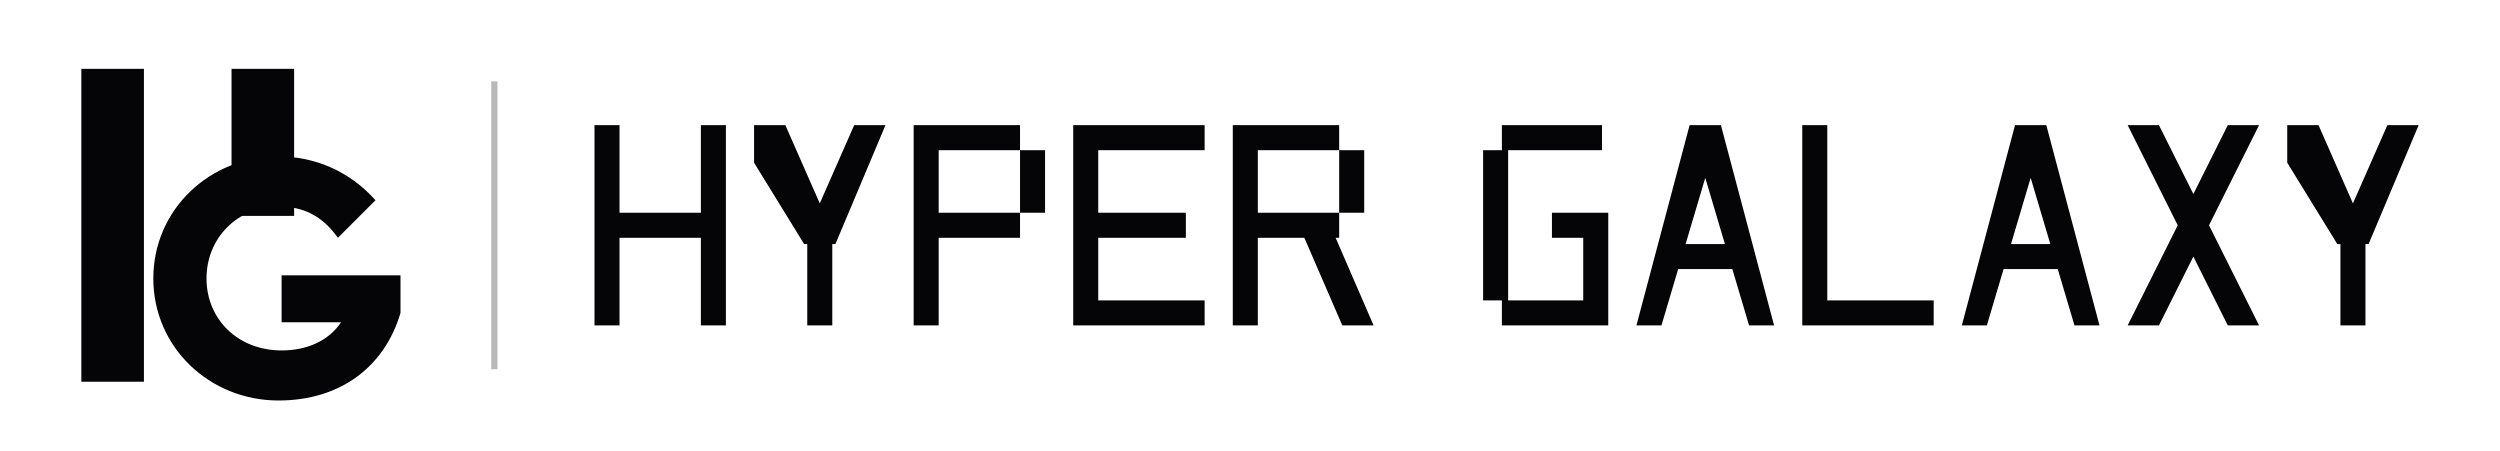
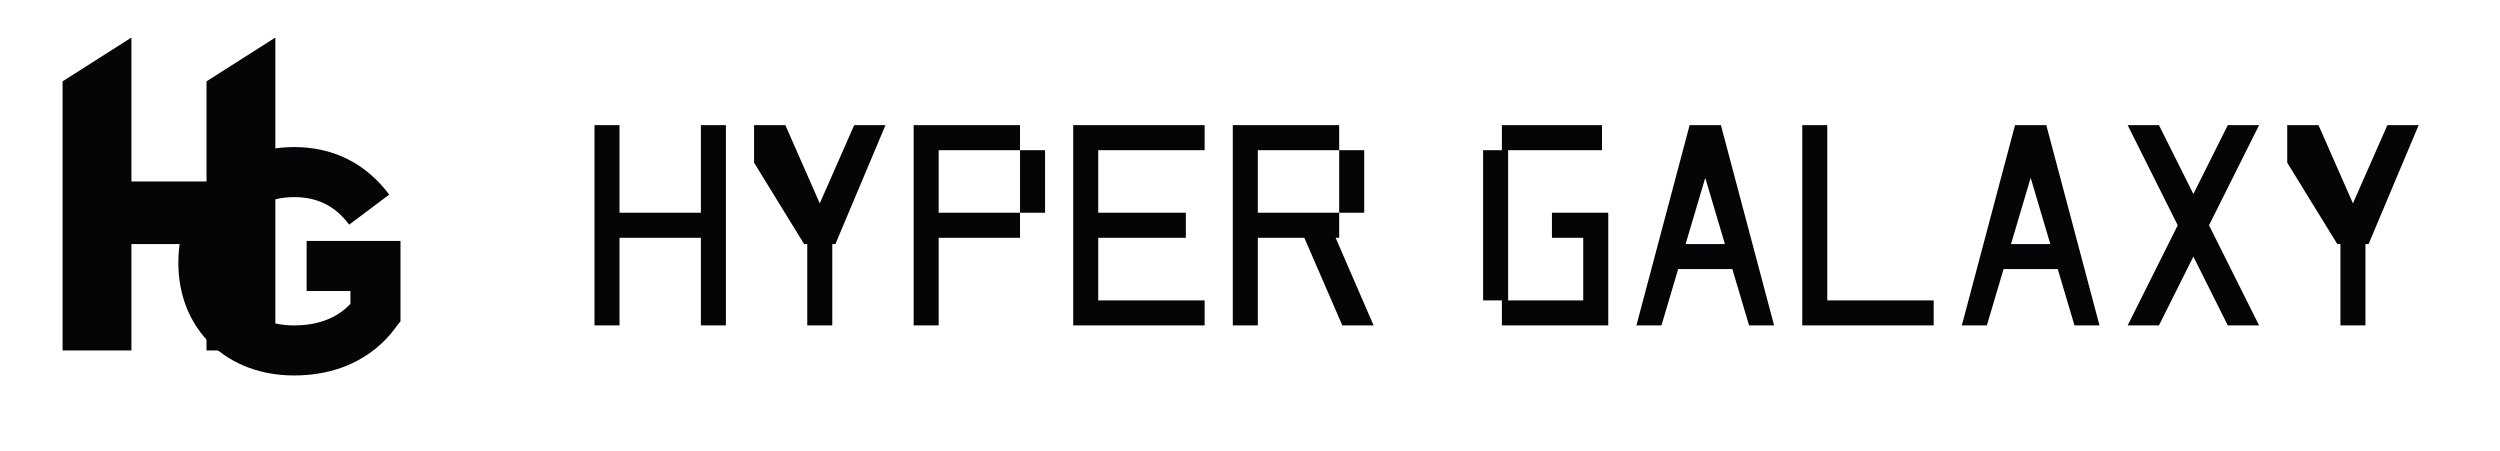
<svg xmlns="http://www.w3.org/2000/svg" width="799" height="144" viewBox="0 0 799 144" role="img" aria-labelledby="title">
  <g transform="translate(8 8)">
-     <path fill="#050507" d="M18 14H38V54H66V14H86V61H66V73H38V114H18ZM38 54V73H66V54Z" />
-     <path fill="#050507" d="M81 42C93 42 104 47 112 56L100 68C95 61 89 58 81 58C68 58 58 68 58 81C58 94 68 104 82 104C90 104 97 101 101 95H82V80H120V92C115 109 101 120 81 120C59 120 41 103 41 81C41 59 59 42 81 42Z" />
+     <path fill="#050507" d="M12 18 34 4v46h24V18L80 4v100H58V70H34v34H12z" />
+     <path d="M110 59c-6-8-14-12-24-12-17 0-29 12-29 29s12 28 29 28c11 0 20-4 26-12V77H90" fill="none" stroke="#050507" stroke-width="16" />
  </g>
-   <path fill="#050507" opacity=".28" d="M157 26H159V118H157Z" />
  <path fill="#050507" d="M0 0H8V64H0ZM34 0H42V64H34ZM8 28H34V36H8ZM51 0L61 0L72 25L72 38L67 38L51 12ZM83 0L93 0L77 38L72 38L72 25ZM68 32H76V64H68ZM102 0H110V64H102ZM110 0H136V8H110ZM110 28H136V36H110ZM136 8H144V28H136ZM153 0H161V64H153ZM161 0H195V8H161ZM161 28H189V36H161ZM161 56H195V64H161ZM204 0H212V64H204ZM212 0H238V8H212ZM212 28H238V36H212ZM238 8H246V28H238ZM226 34L236 34L249 64L239 64ZM290 0H322V8H290ZM284 8H292V56H284ZM290 56H324V64H290ZM316 34H324V64H316ZM306 28H324V36H306ZM350 0L360 0L341 64L333 64ZM350 0L360 0L377 64L369 64ZM343 38H367V46H343ZM386 0H394V64H386ZM394 56H428V64H394ZM454 0L464 0L445 64L437 64ZM454 0L464 0L481 64L473 64ZM447 38H471V46H447ZM490 0L500 0L532 64L522 64ZM522 0L532 0L500 64L490 64ZM541 0L551 0L562 25L562 38L557 38L541 12ZM573 0L583 0L567 38L562 38L562 25ZM558 32H566V64H558Z" transform="translate(190 40)" />
</svg>
